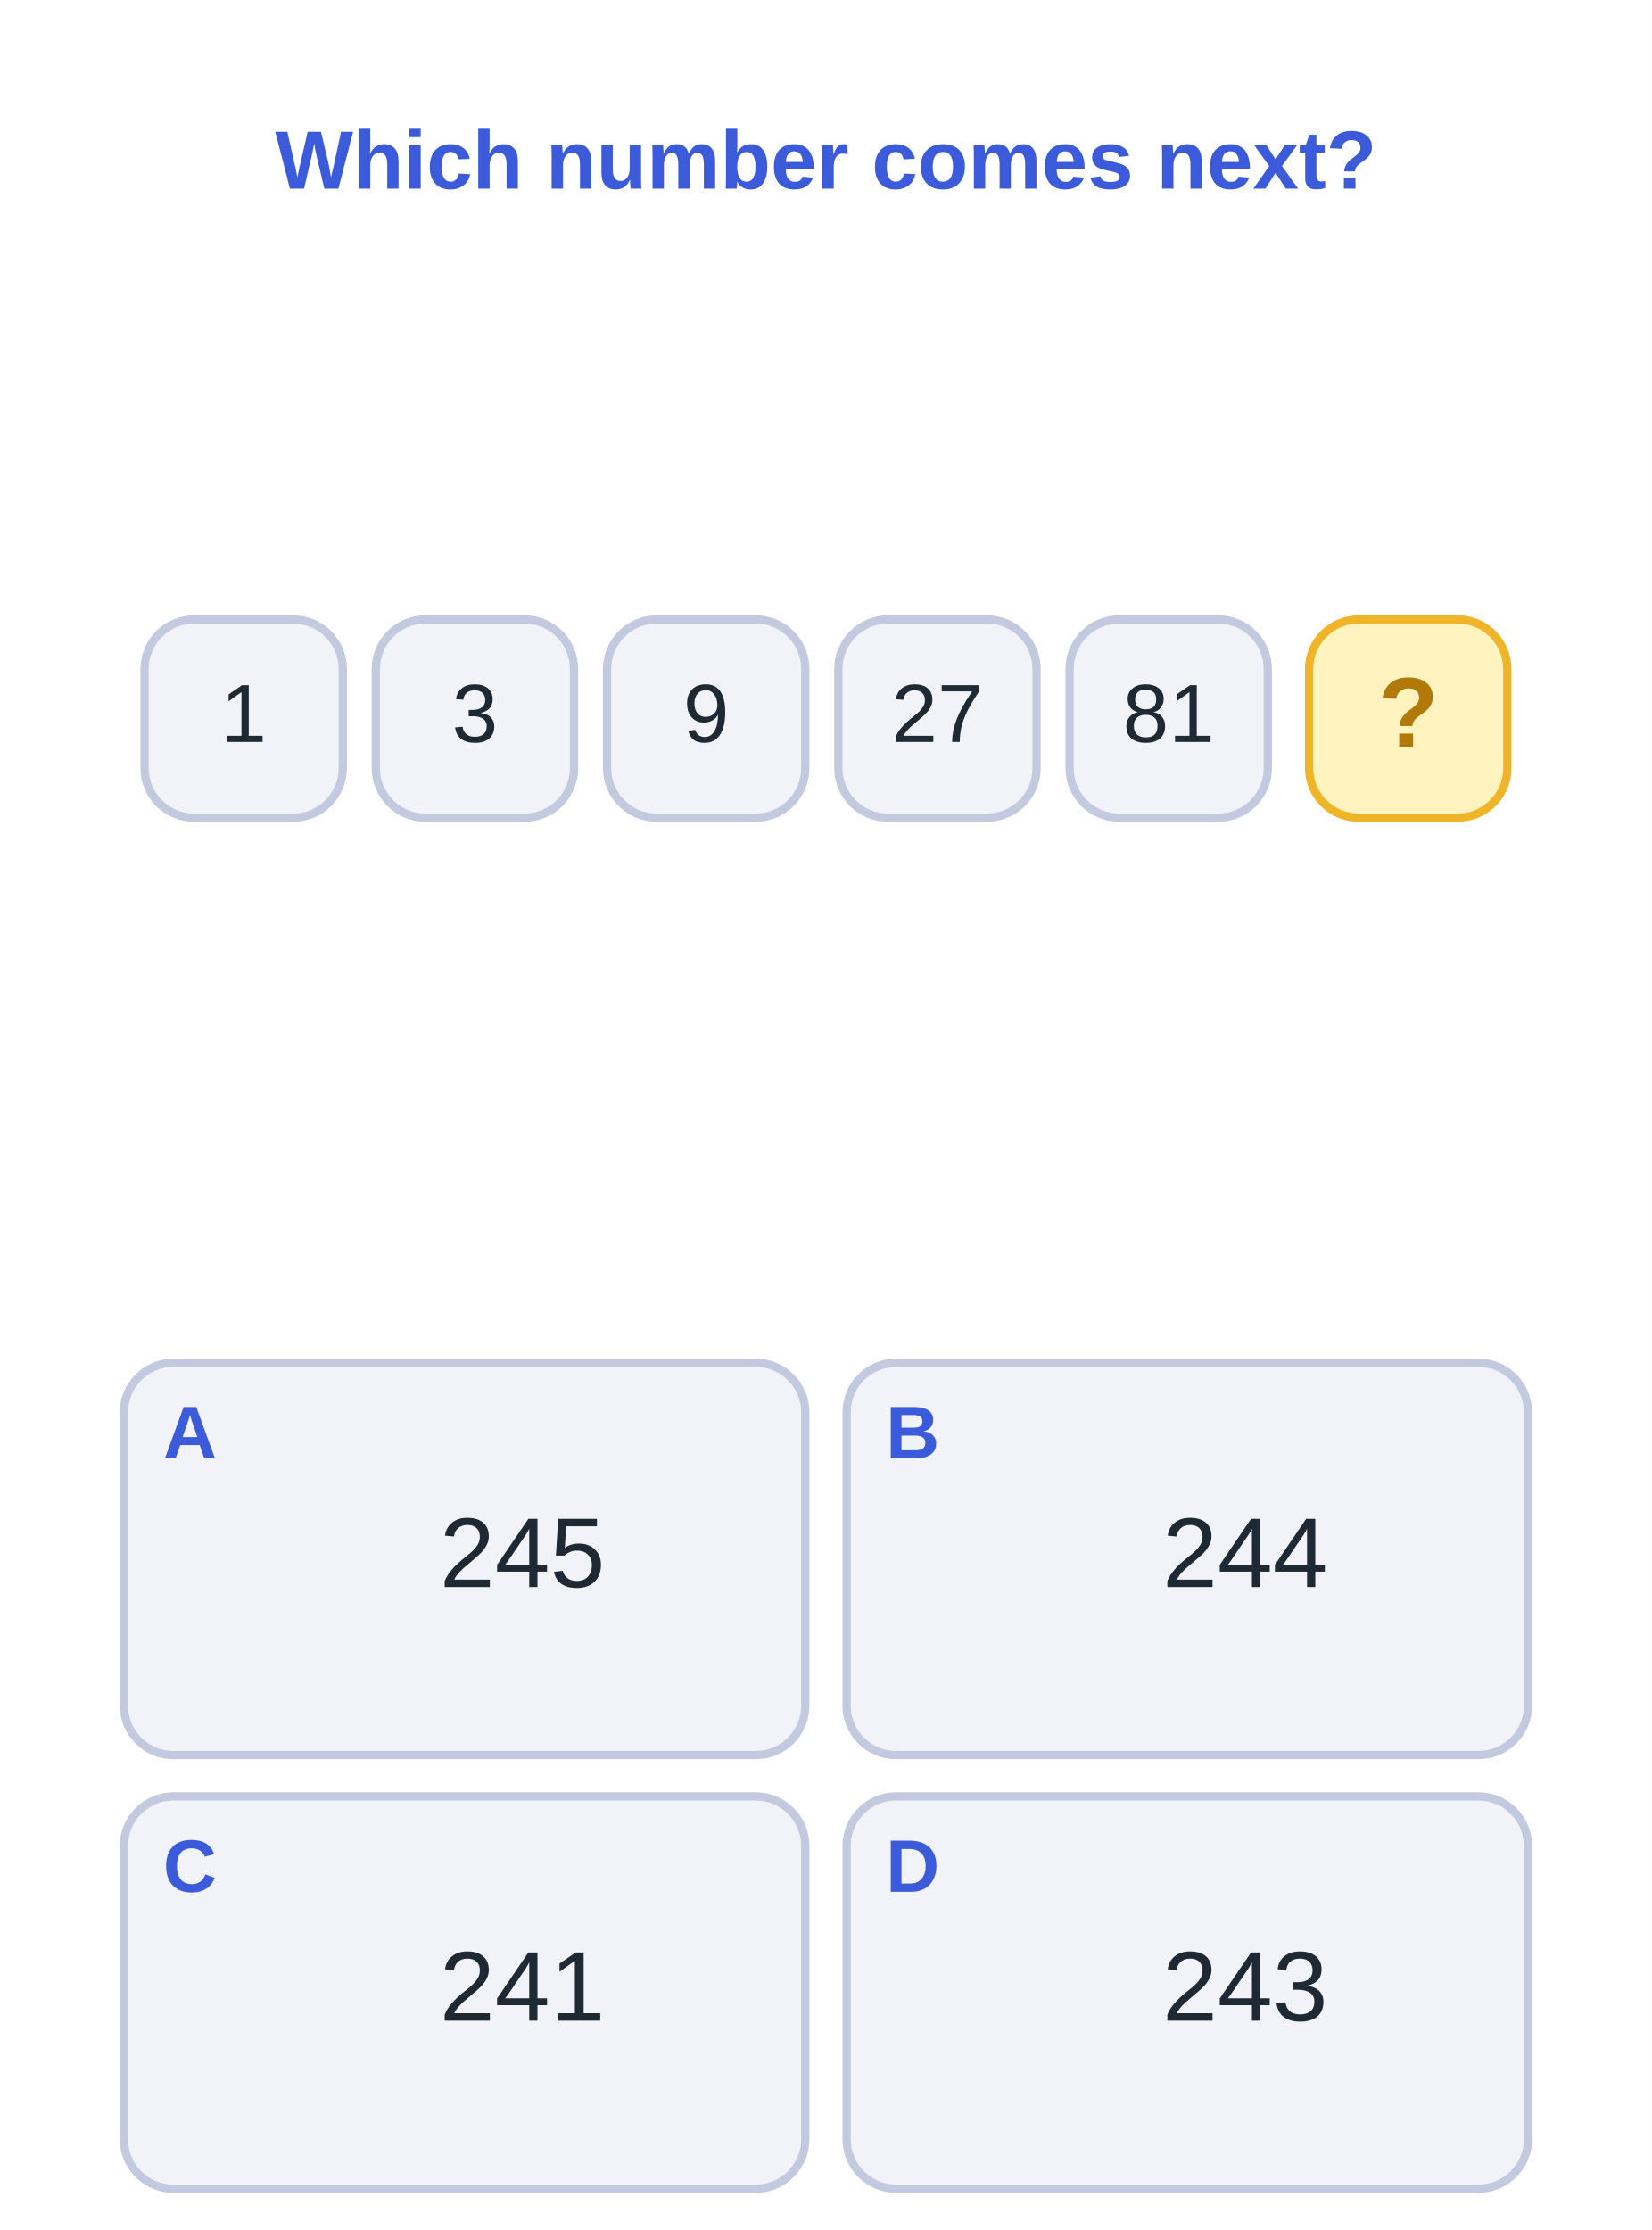
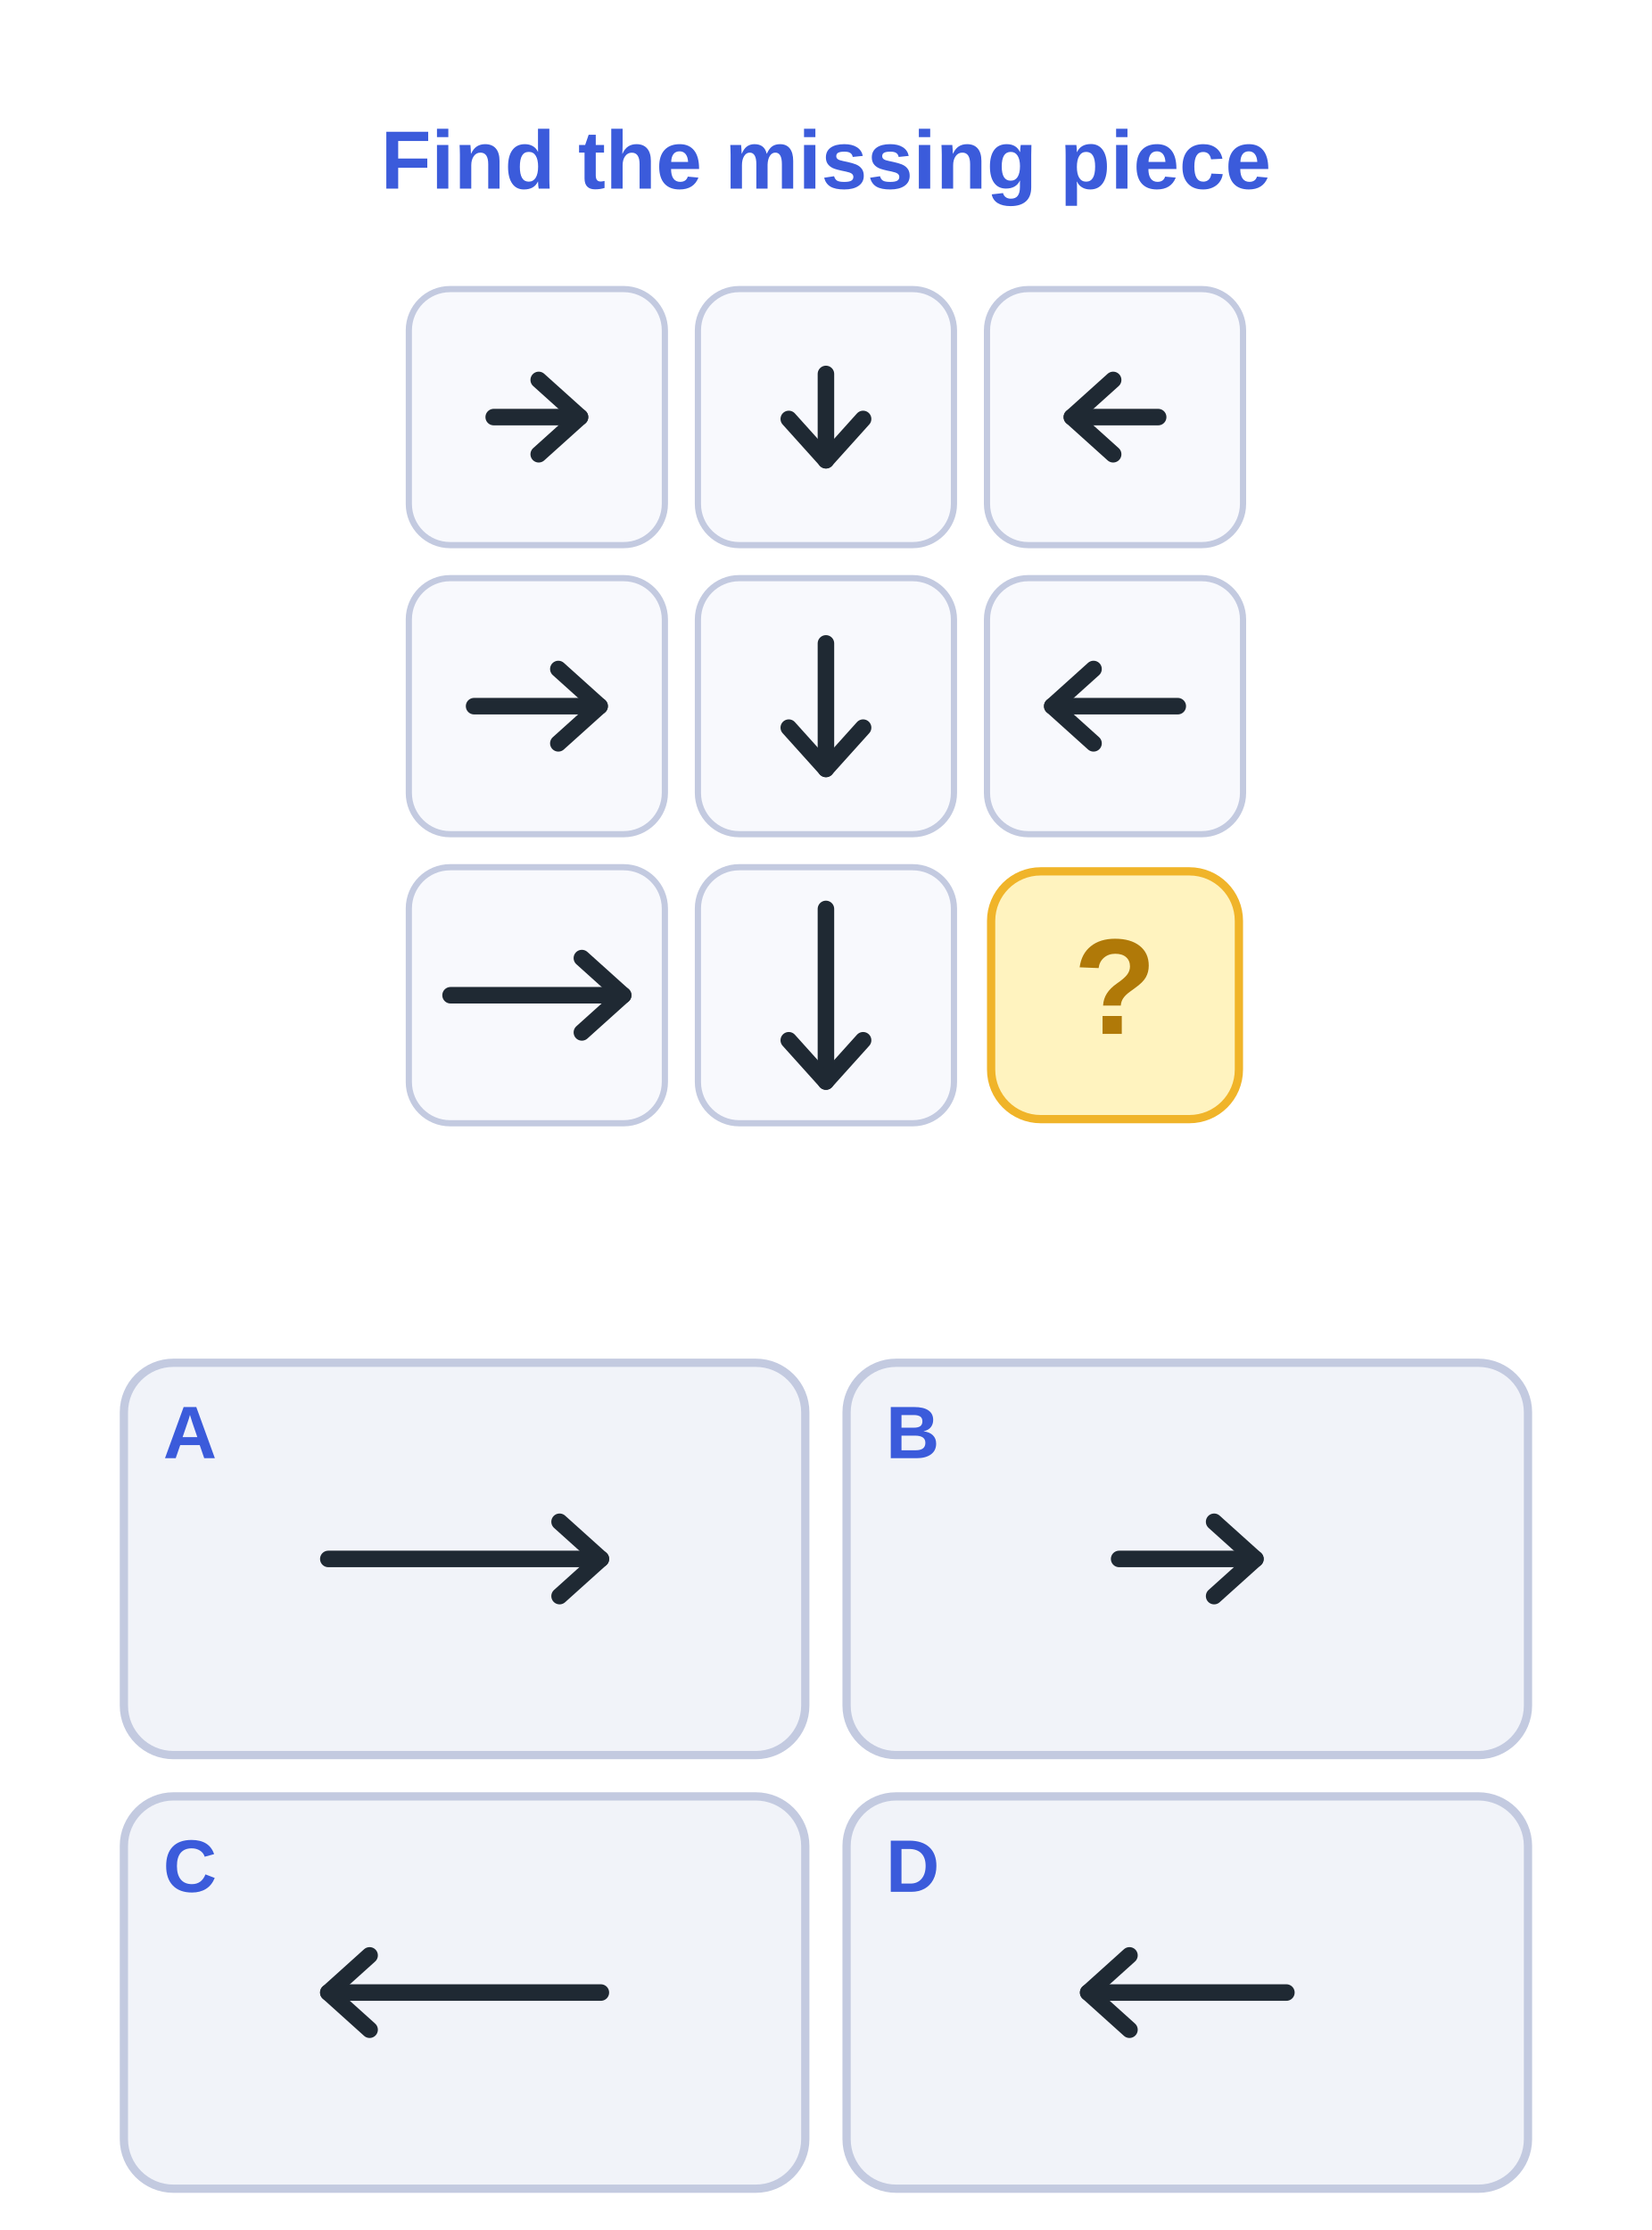
<svg xmlns="http://www.w3.org/2000/svg" viewBox="0 0 400 540" width="400" height="540" font-family="Verdana,Arial,sans-serif">
  <rect x="0" y="0" width="400" height="540" fill="#ffffff" />
-   <text x="200.0" y="40" font-size="20" fill="#3b5bdb" text-anchor="middle" font-weight="bold" dominant-baseline="middle">Which number comes next?</text>
-   <rect x="35.0" y="150" width="48" height="48" rx="12" fill="#f1f3f9" stroke="#c3cae0" stroke-width="2" />
-   <text x="59.0" y="174" font-size="20" fill="#1f2933" text-anchor="middle" font-weight="normal" dominant-baseline="middle">1</text>
-   <rect x="91.0" y="150" width="48" height="48" rx="12" fill="#f1f3f9" stroke="#c3cae0" stroke-width="2" />
-   <text x="115.0" y="174" font-size="20" fill="#1f2933" text-anchor="middle" font-weight="normal" dominant-baseline="middle">3</text>
-   <rect x="147.0" y="150" width="48" height="48" rx="12" fill="#f1f3f9" stroke="#c3cae0" stroke-width="2" />
-   <text x="171.0" y="174" font-size="20" fill="#1f2933" text-anchor="middle" font-weight="normal" dominant-baseline="middle">9</text>
-   <rect x="203.0" y="150" width="48" height="48" rx="12" fill="#f1f3f9" stroke="#c3cae0" stroke-width="2" />
-   <text x="227.0" y="174" font-size="20" fill="#1f2933" text-anchor="middle" font-weight="normal" dominant-baseline="middle">27</text>
-   <rect x="259.0" y="150" width="48" height="48" rx="12" fill="#f1f3f9" stroke="#c3cae0" stroke-width="2" />
-   <text x="283.0" y="174" font-size="20" fill="#1f2933" text-anchor="middle" font-weight="normal" dominant-baseline="middle">81</text>
-   <rect x="317.0" y="150" width="48" height="48" rx="12" fill="#fff3bf" stroke="#f0b429" stroke-width="2" />
-   <text x="341.0" y="174" font-size="24" fill="#b07908" text-anchor="middle" font-weight="bold" dominant-baseline="middle">?</text>
+   <text x="200.0" y="40" font-size="20" fill="#3b5bdb" text-anchor="middle" font-weight="bold" dominant-baseline="middle">Find the missing piece</text>
+   <rect x="99" y="70" width="62" height="62" rx="10" fill="#f8f9fd" stroke="#c3cae0" stroke-width="1.5" />
+   <g transform="rotate(0 130.0 101.0)">
+     <line x1="119.55" y1="101.0" x2="140.45" y2="101.0" stroke="#1f2933" stroke-width="4" stroke-linecap="round" />
+     <polyline points="130.45,92.0 140.45,101.0 130.45,110.0" stroke="#1f2933" stroke-width="4" fill="none" stroke-linecap="round" stroke-linejoin="round" />
+   </g>
+   <rect x="169" y="70" width="62" height="62" rx="10" fill="#f8f9fd" stroke="#c3cae0" stroke-width="1.5" />
+   <g transform="rotate(90 200.0 101.0)">
+     <line x1="189.55" y1="101.0" x2="210.45" y2="101.0" stroke="#1f2933" stroke-width="4" stroke-linecap="round" />
+     <polyline points="200.45,92.0 210.45,101.0 200.45,110.0" stroke="#1f2933" stroke-width="4" fill="none" stroke-linecap="round" stroke-linejoin="round" />
+   </g>
+   <rect x="239" y="70" width="62" height="62" rx="10" fill="#f8f9fd" stroke="#c3cae0" stroke-width="1.5" />
+   <g transform="rotate(180 270.0 101.0)">
+     <line x1="259.55" y1="101.0" x2="280.45" y2="101.0" stroke="#1f2933" stroke-width="4" stroke-linecap="round" />
+     <polyline points="270.45,92.0 280.45,101.0 270.45,110.0" stroke="#1f2933" stroke-width="4" fill="none" stroke-linecap="round" stroke-linejoin="round" />
+   </g>
+   <rect x="99" y="140" width="62" height="62" rx="10" fill="#f8f9fd" stroke="#c3cae0" stroke-width="1.5" />
+   <g transform="rotate(0 130.0 171.0)">
+     <line x1="114.8" y1="171.0" x2="145.2" y2="171.0" stroke="#1f2933" stroke-width="4" stroke-linecap="round" />
+     <polyline points="135.2,162.0 145.2,171.0 135.2,180.0" stroke="#1f2933" stroke-width="4" fill="none" stroke-linecap="round" stroke-linejoin="round" />
+   </g>
+   <rect x="169" y="140" width="62" height="62" rx="10" fill="#f8f9fd" stroke="#c3cae0" stroke-width="1.5" />
+   <g transform="rotate(90 200.0 171.0)">
+     <line x1="184.8" y1="171.0" x2="215.2" y2="171.0" stroke="#1f2933" stroke-width="4" stroke-linecap="round" />
+     <polyline points="205.2,162.0 215.2,171.0 205.2,180.0" stroke="#1f2933" stroke-width="4" fill="none" stroke-linecap="round" stroke-linejoin="round" />
+   </g>
+   <rect x="239" y="140" width="62" height="62" rx="10" fill="#f8f9fd" stroke="#c3cae0" stroke-width="1.5" />
+   <g transform="rotate(180 270.0 171.0)">
+     <line x1="254.8" y1="171.0" x2="285.2" y2="171.0" stroke="#1f2933" stroke-width="4" stroke-linecap="round" />
+     <polyline points="275.2,162.0 285.2,171.0 275.2,180.0" stroke="#1f2933" stroke-width="4" fill="none" stroke-linecap="round" stroke-linejoin="round" />
+   </g>
+   <rect x="99" y="210" width="62" height="62" rx="10" fill="#f8f9fd" stroke="#c3cae0" stroke-width="1.5" />
+   <g transform="rotate(0 130.0 241.0)">
+     <line x1="109.1" y1="241.0" x2="150.9" y2="241.0" stroke="#1f2933" stroke-width="4" stroke-linecap="round" />
+     <polyline points="140.9,232.0 150.9,241.0 140.9,250.0" stroke="#1f2933" stroke-width="4" fill="none" stroke-linecap="round" stroke-linejoin="round" />
+   </g>
+   <rect x="169" y="210" width="62" height="62" rx="10" fill="#f8f9fd" stroke="#c3cae0" stroke-width="1.5" />
+   <g transform="rotate(90 200.0 241.0)">
+     <line x1="179.1" y1="241.0" x2="220.9" y2="241.0" stroke="#1f2933" stroke-width="4" stroke-linecap="round" />
+     <polyline points="210.9,232.0 220.9,241.0 210.9,250.0" stroke="#1f2933" stroke-width="4" fill="none" stroke-linecap="round" stroke-linejoin="round" />
+   </g>
+   <rect x="240.0" y="211.0" width="60" height="60" rx="12" fill="#fff3bf" stroke="#f0b429" stroke-width="2" />
+   <text x="270.0" y="241.0" font-size="33" fill="#b07908" text-anchor="middle" font-weight="bold" dominant-baseline="middle">?</text>
  <rect x="30" y="330" width="165" height="95" rx="12" fill="#f1f3f9" stroke="#c3cae0" stroke-width="2" />
  <text x="46" y="348" font-size="18" fill="#3b5bdb" text-anchor="middle" font-weight="bold" dominant-baseline="middle">A</text>
-   <text x="126.5" y="377.5" font-size="24" fill="#1f2933" text-anchor="middle" font-weight="normal" dominant-baseline="middle">245</text>
+   <g transform="rotate(0 112.5 377.5)">
+     <line x1="79.5" y1="377.5" x2="145.5" y2="377.5" stroke="#1f2933" stroke-width="4" stroke-linecap="round" />
+     <polyline points="135.5,368.5 145.5,377.5 135.5,386.5" stroke="#1f2933" stroke-width="4" fill="none" stroke-linecap="round" stroke-linejoin="round" />
+   </g>
  <rect x="205" y="330" width="165" height="95" rx="12" fill="#f1f3f9" stroke="#c3cae0" stroke-width="2" />
  <text x="221" y="348" font-size="18" fill="#3b5bdb" text-anchor="middle" font-weight="bold" dominant-baseline="middle">B</text>
-   <text x="301.5" y="377.5" font-size="24" fill="#1f2933" text-anchor="middle" font-weight="normal" dominant-baseline="middle">244</text>
+   <g transform="rotate(0 287.5 377.5)">
+     <line x1="271.0" y1="377.5" x2="304.0" y2="377.5" stroke="#1f2933" stroke-width="4" stroke-linecap="round" />
+     <polyline points="294.0,368.5 304.0,377.5 294.0,386.5" stroke="#1f2933" stroke-width="4" fill="none" stroke-linecap="round" stroke-linejoin="round" />
+   </g>
  <rect x="30" y="435" width="165" height="95" rx="12" fill="#f1f3f9" stroke="#c3cae0" stroke-width="2" />
  <text x="46" y="453" font-size="18" fill="#3b5bdb" text-anchor="middle" font-weight="bold" dominant-baseline="middle">C</text>
-   <text x="126.5" y="482.5" font-size="24" fill="#1f2933" text-anchor="middle" font-weight="normal" dominant-baseline="middle">241</text>
+   <g transform="rotate(180 112.5 482.5)">
+     <line x1="79.5" y1="482.5" x2="145.5" y2="482.5" stroke="#1f2933" stroke-width="4" stroke-linecap="round" />
+     <polyline points="135.5,473.5 145.5,482.5 135.5,491.5" stroke="#1f2933" stroke-width="4" fill="none" stroke-linecap="round" stroke-linejoin="round" />
+   </g>
  <rect x="205" y="435" width="165" height="95" rx="12" fill="#f1f3f9" stroke="#c3cae0" stroke-width="2" />
  <text x="221" y="453" font-size="18" fill="#3b5bdb" text-anchor="middle" font-weight="bold" dominant-baseline="middle">D</text>
-   <text x="301.5" y="482.5" font-size="24" fill="#1f2933" text-anchor="middle" font-weight="normal" dominant-baseline="middle">243</text>
+   <g transform="rotate(180 287.5 482.5)">
+     <line x1="263.5" y1="482.5" x2="311.5" y2="482.5" stroke="#1f2933" stroke-width="4" stroke-linecap="round" />
+     <polyline points="301.5,473.5 311.5,482.5 301.5,491.5" stroke="#1f2933" stroke-width="4" fill="none" stroke-linecap="round" stroke-linejoin="round" />
+   </g>
</svg>
